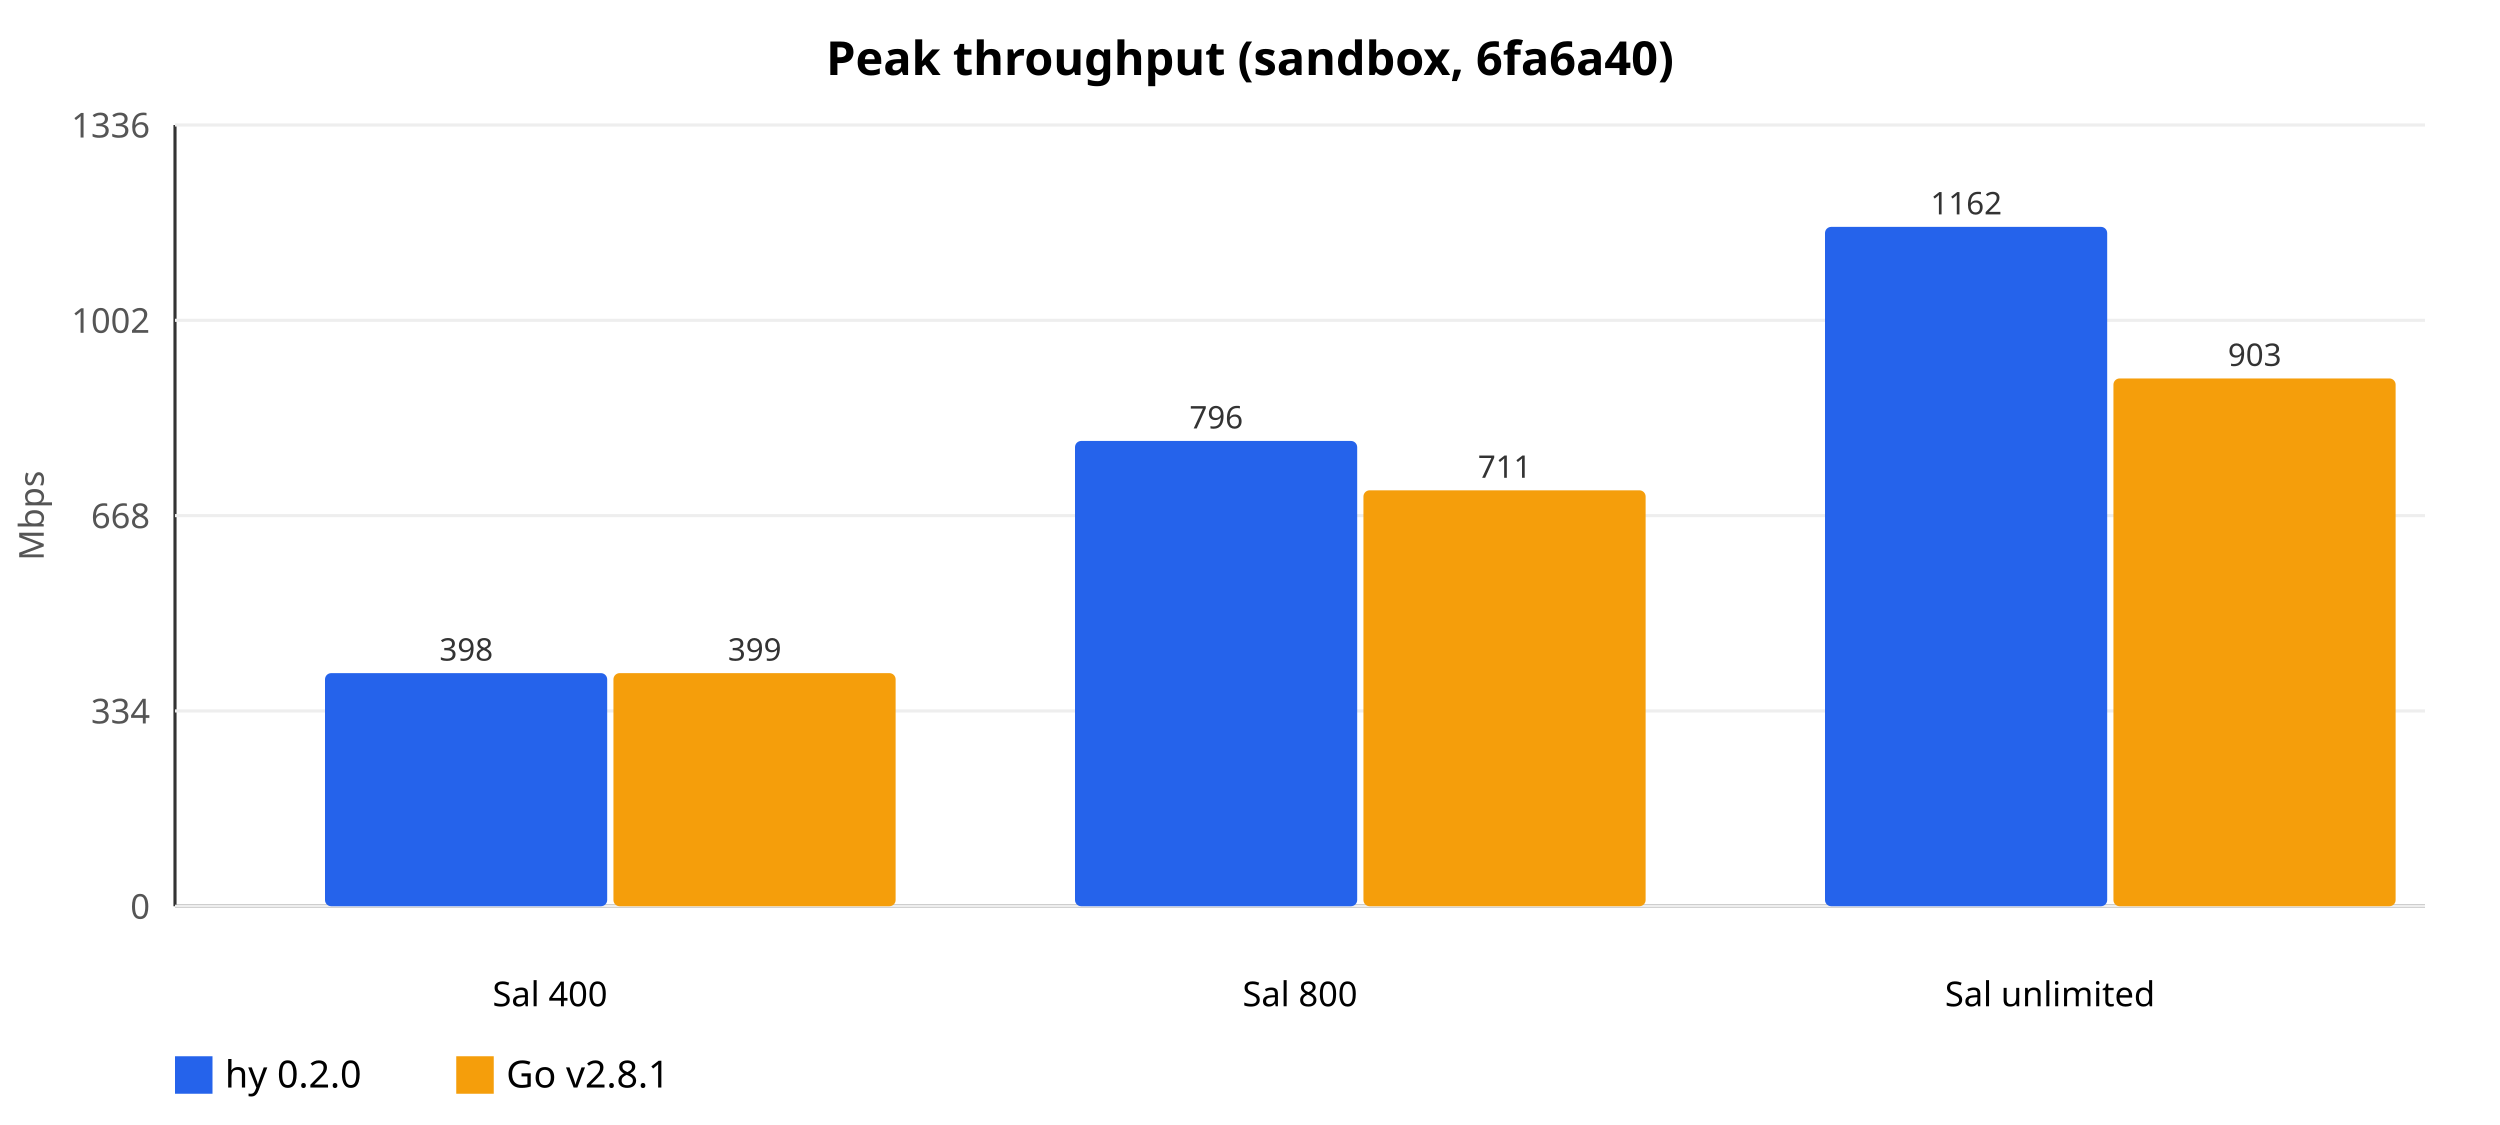
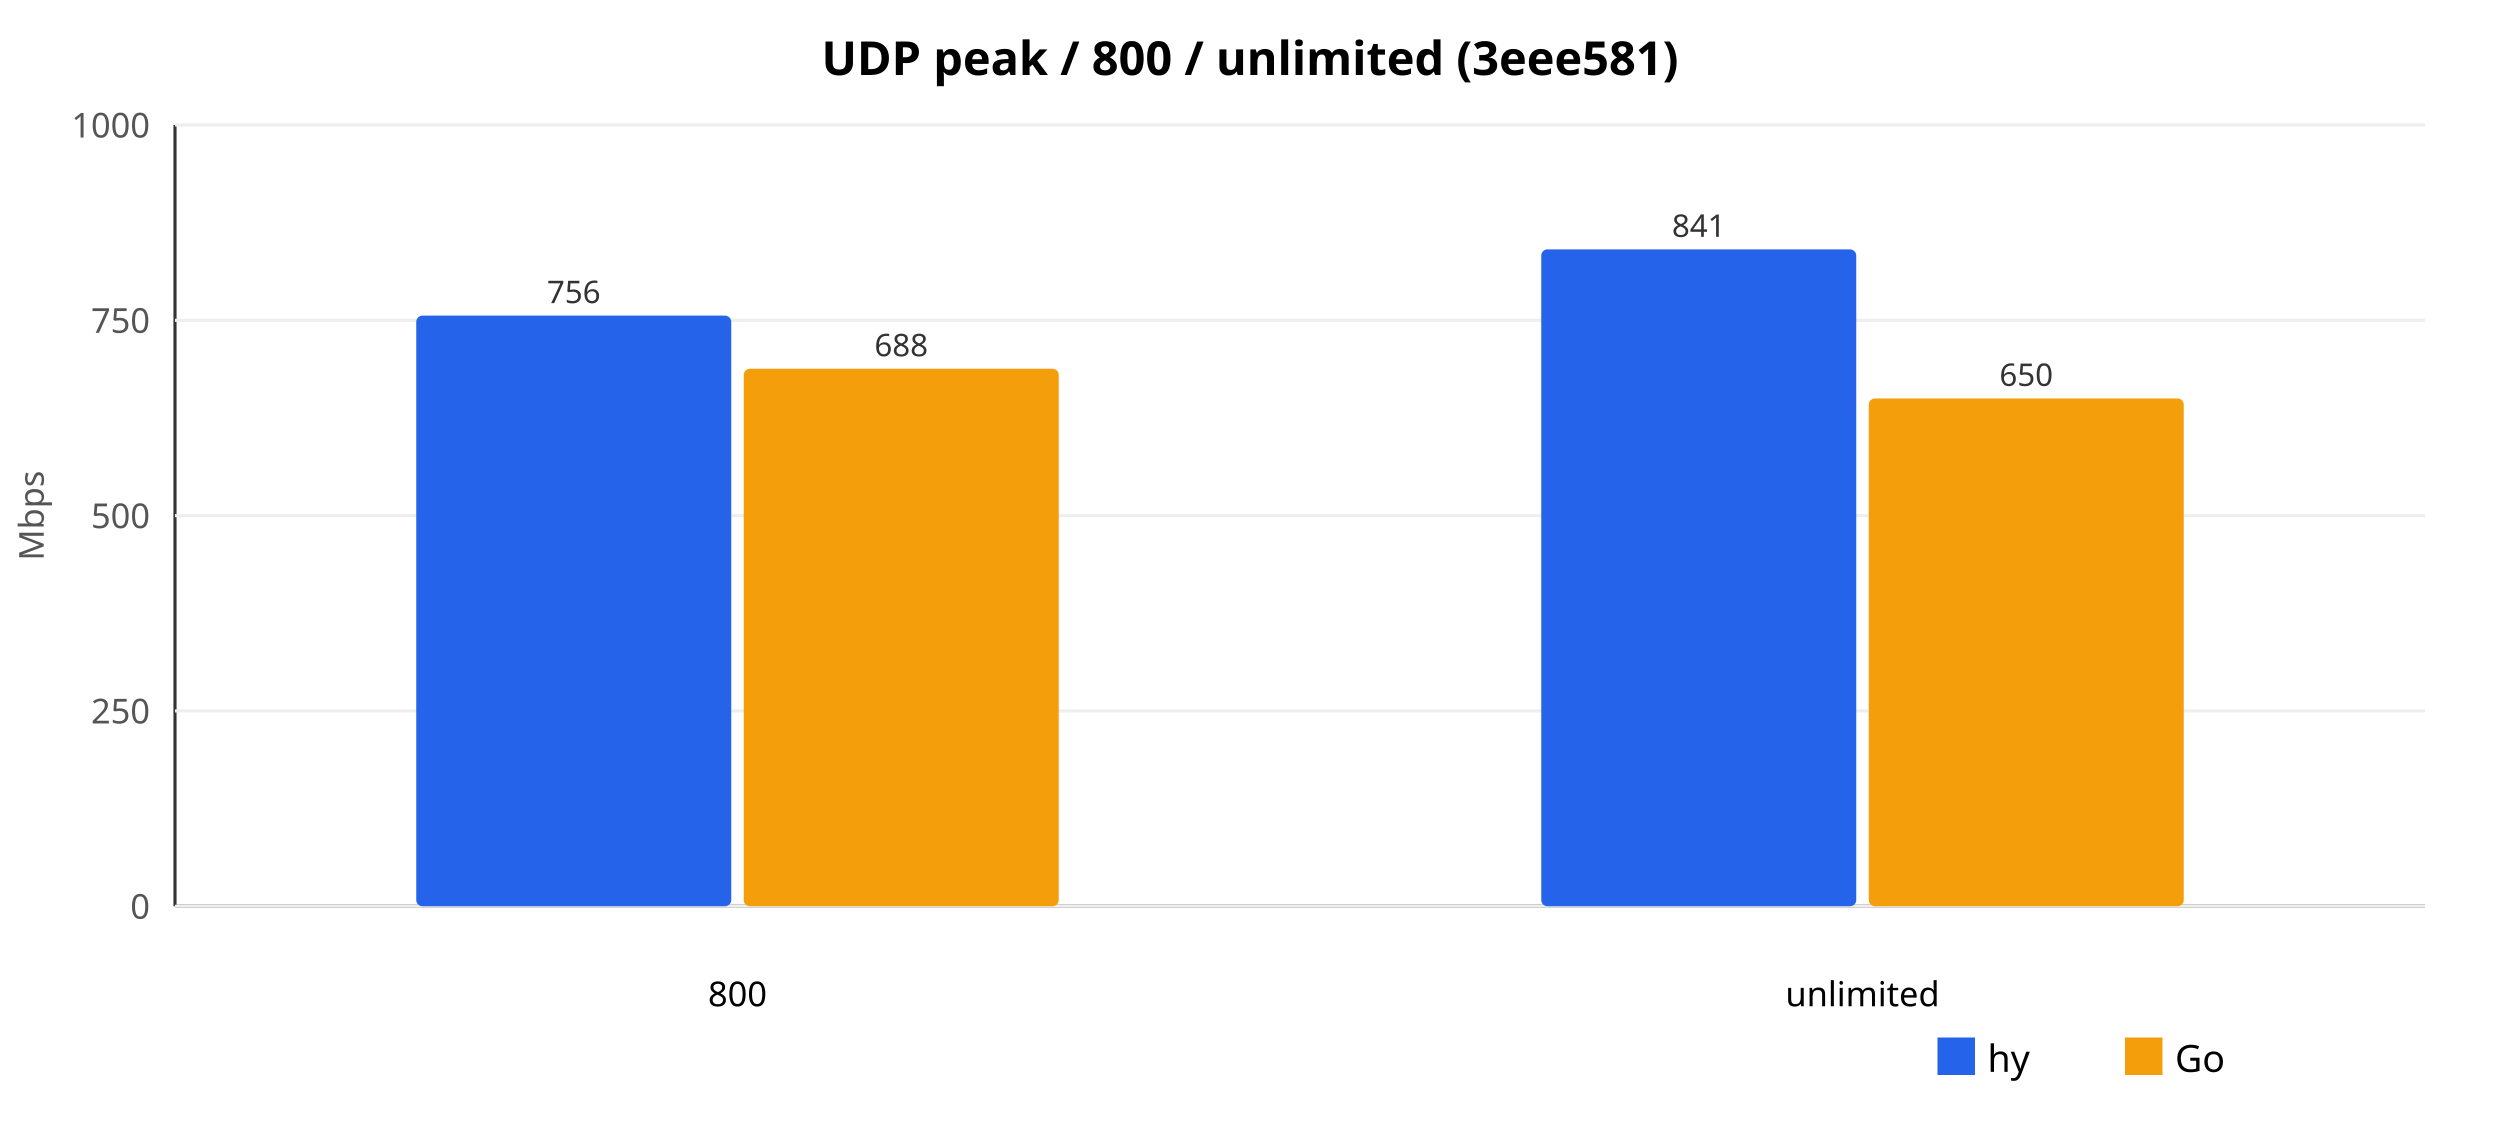
<svg xmlns="http://www.w3.org/2000/svg" width="800" height="360" font-family="sans-serif">
  <rect width="100%" height="100%" fill="#fff" />
-   <text x="400.0" y="24" text-anchor="middle" font-size="15" font-weight="600">Peak throughput (sandbox, 6fa6a40)</text>
+   <text x="400" y="24" text-anchor="middle" font-size="15" font-weight="600">UDP peak / 800 / unlimited (3eee581)</text>
  <line x1="56" y1="40" x2="56" y2="290" stroke="#333" />
  <line x1="56" y1="290" x2="776" y2="290" stroke="#333" />
  <line x1="56" y1="290.0" x2="776" y2="290.0" stroke="#eee" />
  <text x="48" y="294.0" text-anchor="end" font-size="11" fill="#555">0</text>
  <line x1="56" y1="227.5" x2="776" y2="227.5" stroke="#eee" />
-   <text x="48" y="231.5" text-anchor="end" font-size="11" fill="#555">334</text>
+   <text x="48" y="231.5" text-anchor="end" font-size="11" fill="#555">250</text>
  <line x1="56" y1="165.0" x2="776" y2="165.0" stroke="#eee" />
-   <text x="48" y="169.0" text-anchor="end" font-size="11" fill="#555">668</text>
+   <text x="48" y="169.0" text-anchor="end" font-size="11" fill="#555">500</text>
  <line x1="56" y1="102.5" x2="776" y2="102.5" stroke="#eee" />
-   <text x="48" y="106.5" text-anchor="end" font-size="11" fill="#555">1002</text>
+   <text x="48" y="106.5" text-anchor="end" font-size="11" fill="#555">750</text>
  <line x1="56" y1="40.0" x2="776" y2="40.0" stroke="#eee" />
-   <text x="48" y="44.0" text-anchor="end" font-size="11" fill="#555">1336</text>
-   <text x="14" y="165.0" text-anchor="middle" font-size="11" fill="#555" transform="rotate(-90 14 165.0)">Mbps</text>
-   <rect x="104.0" y="215.4" width="90.3" height="74.6" fill="#2563eb" rx="2" />
-   <text x="149.2" y="211.4" text-anchor="middle" font-size="10" fill="#333">398</text>
-   <rect x="344.0" y="141.1" width="90.3" height="148.9" fill="#2563eb" rx="2" />
-   <text x="389.2" y="137.1" text-anchor="middle" font-size="10" fill="#333">796</text>
-   <rect x="584.0" y="72.6" width="90.3" height="217.4" fill="#2563eb" rx="2" />
-   <text x="629.2" y="68.6" text-anchor="middle" font-size="10" fill="#333">1162</text>
-   <rect x="196.3" y="215.4" width="90.3" height="74.6" fill="#f59e0b" rx="2" />
-   <text x="241.5" y="211.4" text-anchor="middle" font-size="10" fill="#333">399</text>
-   <rect x="436.3" y="156.9" width="90.3" height="133.1" fill="#f59e0b" rx="2" />
-   <text x="481.5" y="152.9" text-anchor="middle" font-size="10" fill="#333">711</text>
-   <rect x="676.3" y="121.1" width="90.3" height="168.9" fill="#f59e0b" rx="2" />
-   <text x="721.5" y="117.1" text-anchor="middle" font-size="10" fill="#333">903</text>
-   <text x="176.0" y="322" text-anchor="middle" font-size="11">Sal 400</text>
-   <text x="416.0" y="322" text-anchor="middle" font-size="11">Sal 800</text>
-   <text x="656.0" y="322" text-anchor="middle" font-size="11">Sal unlimited</text>
-   <rect x="56" y="338" width="12" height="12" fill="#2563eb" />
-   <text x="72" y="348" font-size="12">hy 0.2.0</text>
-   <rect x="146" y="338" width="12" height="12" fill="#f59e0b" />
-   <text x="162" y="348" font-size="12">Go v2.8.1</text>
+   <text x="48" y="44.0" text-anchor="end" font-size="11" fill="#555">1000</text>
+   <text x="14" y="165" text-anchor="middle" font-size="11" fill="#555" transform="rotate(-90 14 165)">Mbps</text>
+   <rect x="133.2" y="101.0" width="100.8" height="189.0" fill="#2563eb" rx="2" />
+   <text x="183.6" y="97.0" text-anchor="middle" font-size="10" fill="#333">756</text>
+   <rect x="238.0" y="118.0" width="100.8" height="172.0" fill="#f59e0b" rx="2" />
+   <text x="288.4" y="114.0" text-anchor="middle" font-size="10" fill="#333">688</text>
+   <text x="236.0" y="322" text-anchor="middle" font-size="11">800</text>
+   <rect x="493.2" y="79.8" width="100.8" height="210.2" fill="#2563eb" rx="2" />
+   <text x="543.6" y="75.8" text-anchor="middle" font-size="10" fill="#333">841</text>
+   <rect x="598.0" y="127.5" width="100.8" height="162.5" fill="#f59e0b" rx="2" />
+   <text x="648.4" y="123.5" text-anchor="middle" font-size="10" fill="#333">650</text>
+   <text x="596.0" y="322" text-anchor="middle" font-size="11">unlimited</text>
+   <rect x="620" y="332" width="12" height="12" fill="#2563eb" />
+   <text x="636" y="343" font-size="12">hy</text>
+   <rect x="680" y="332" width="12" height="12" fill="#f59e0b" />
+   <text x="696" y="343" font-size="12">Go</text>
</svg>
